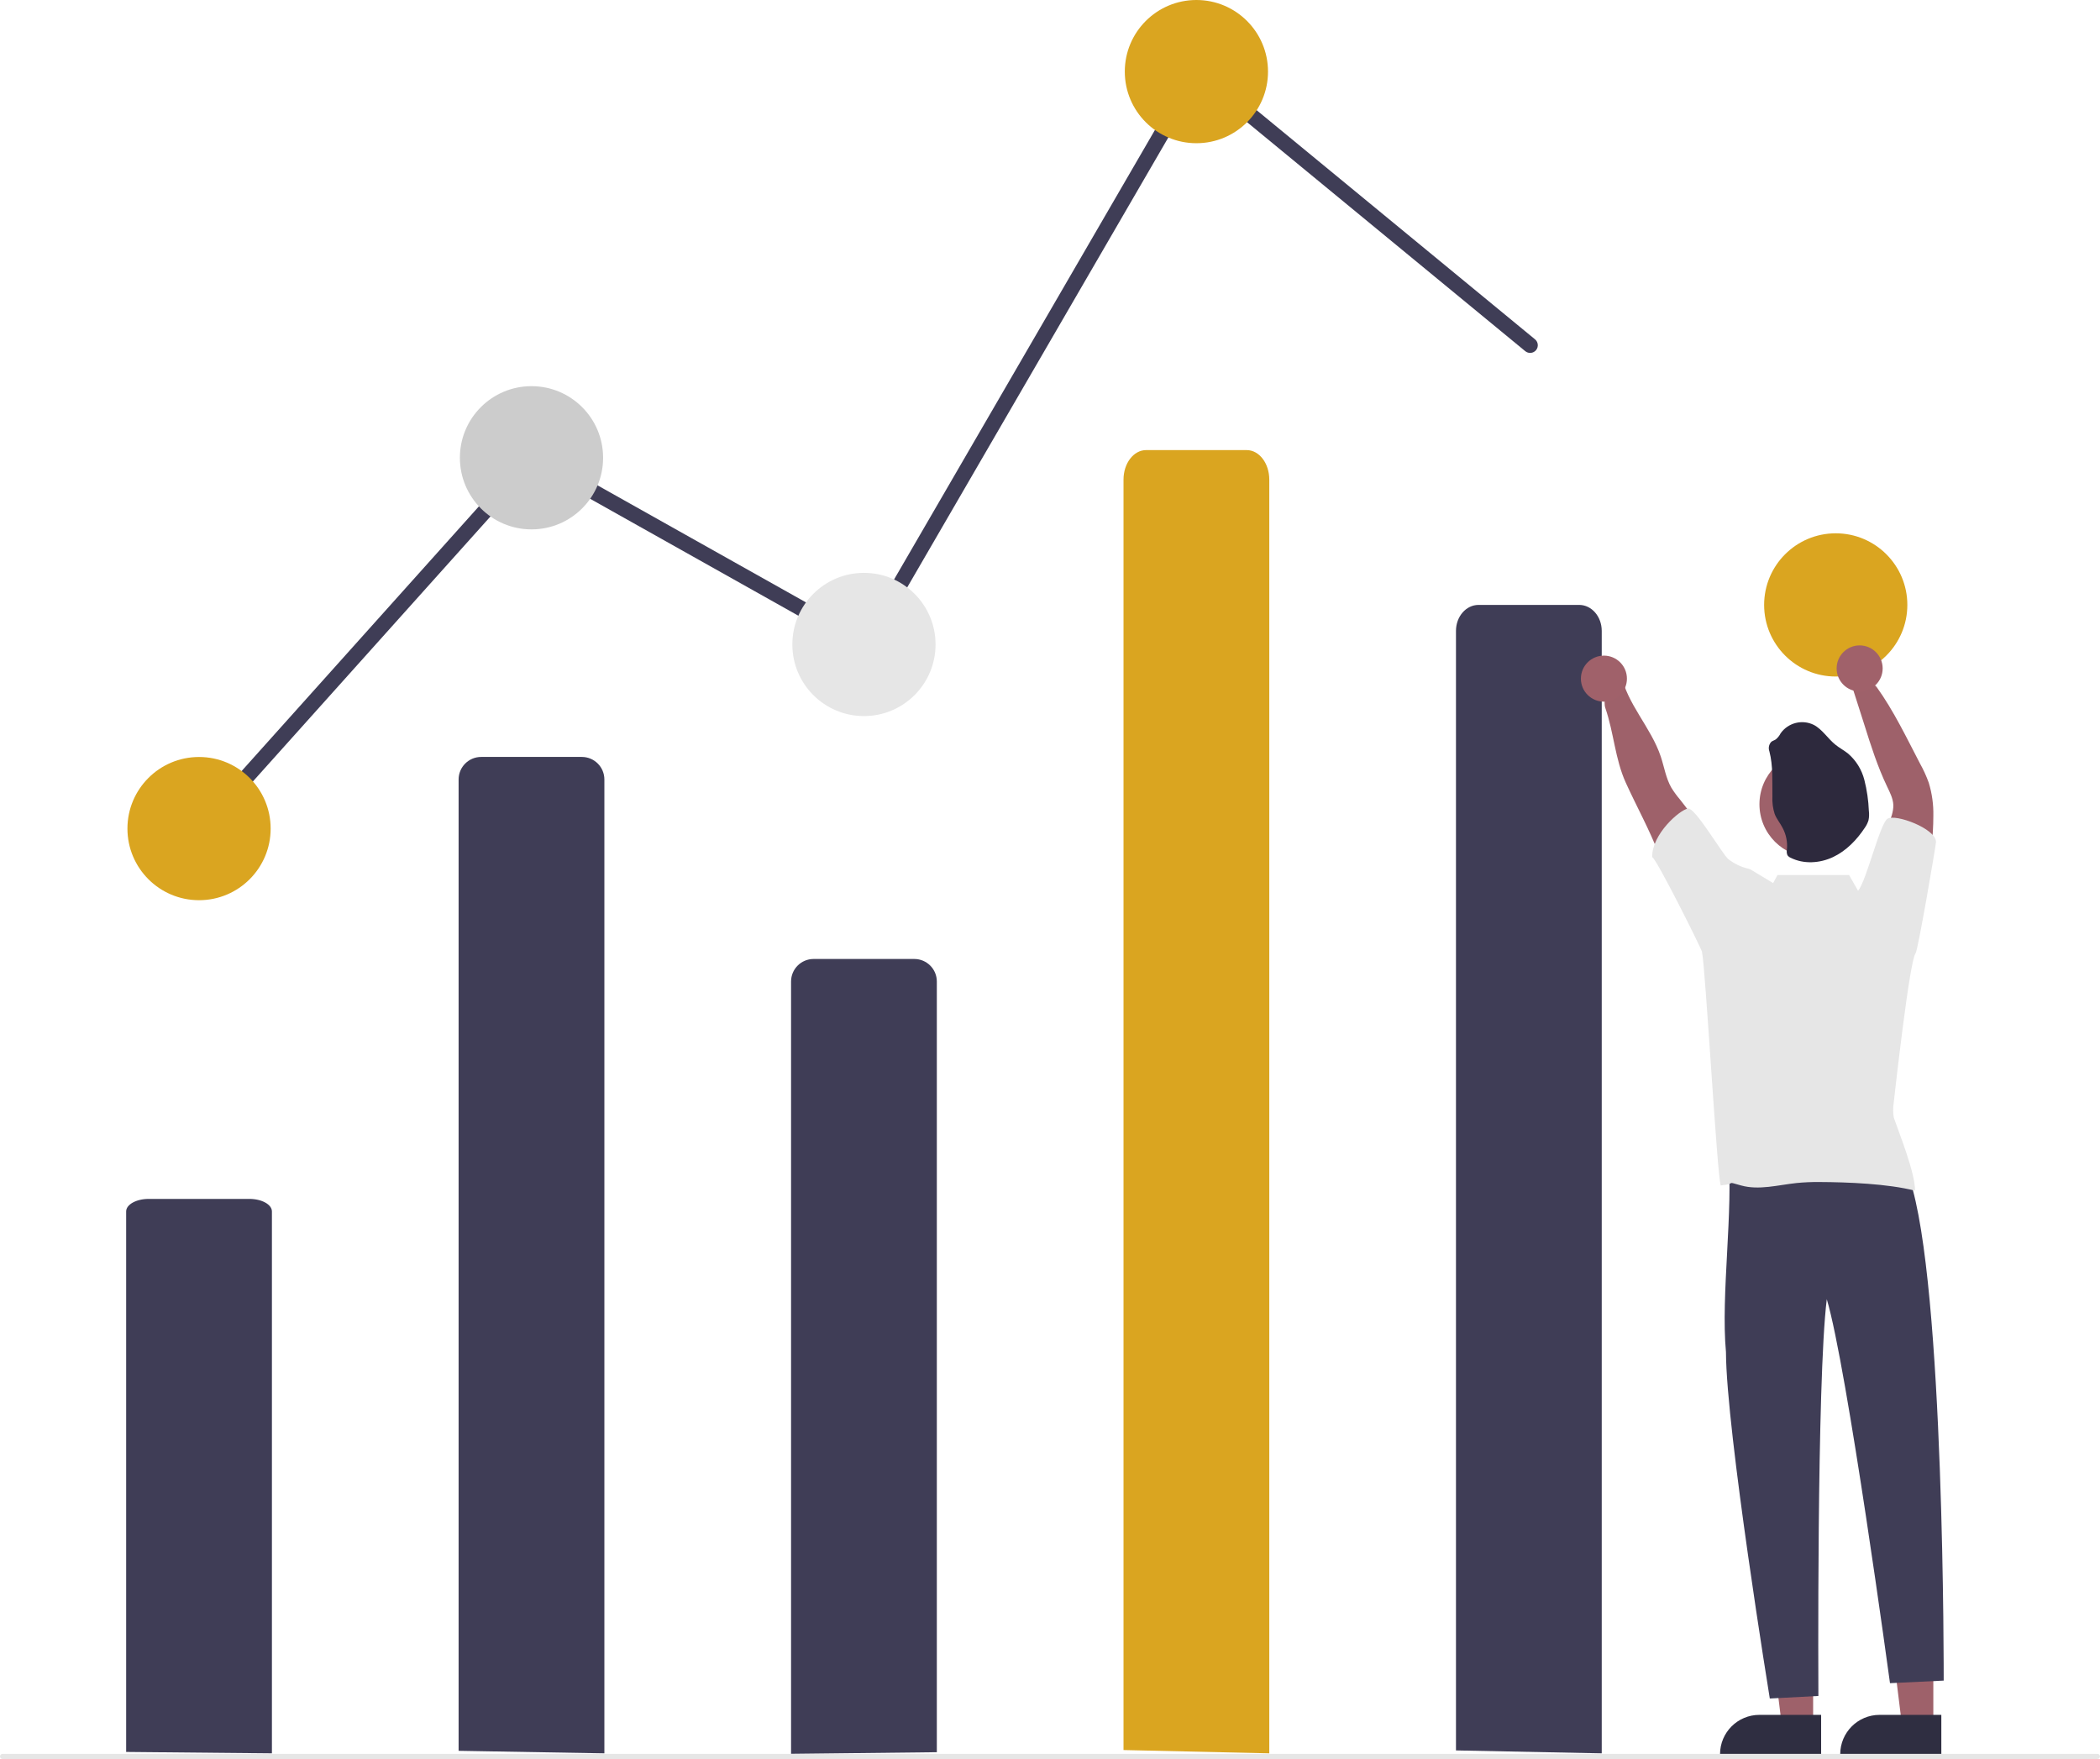
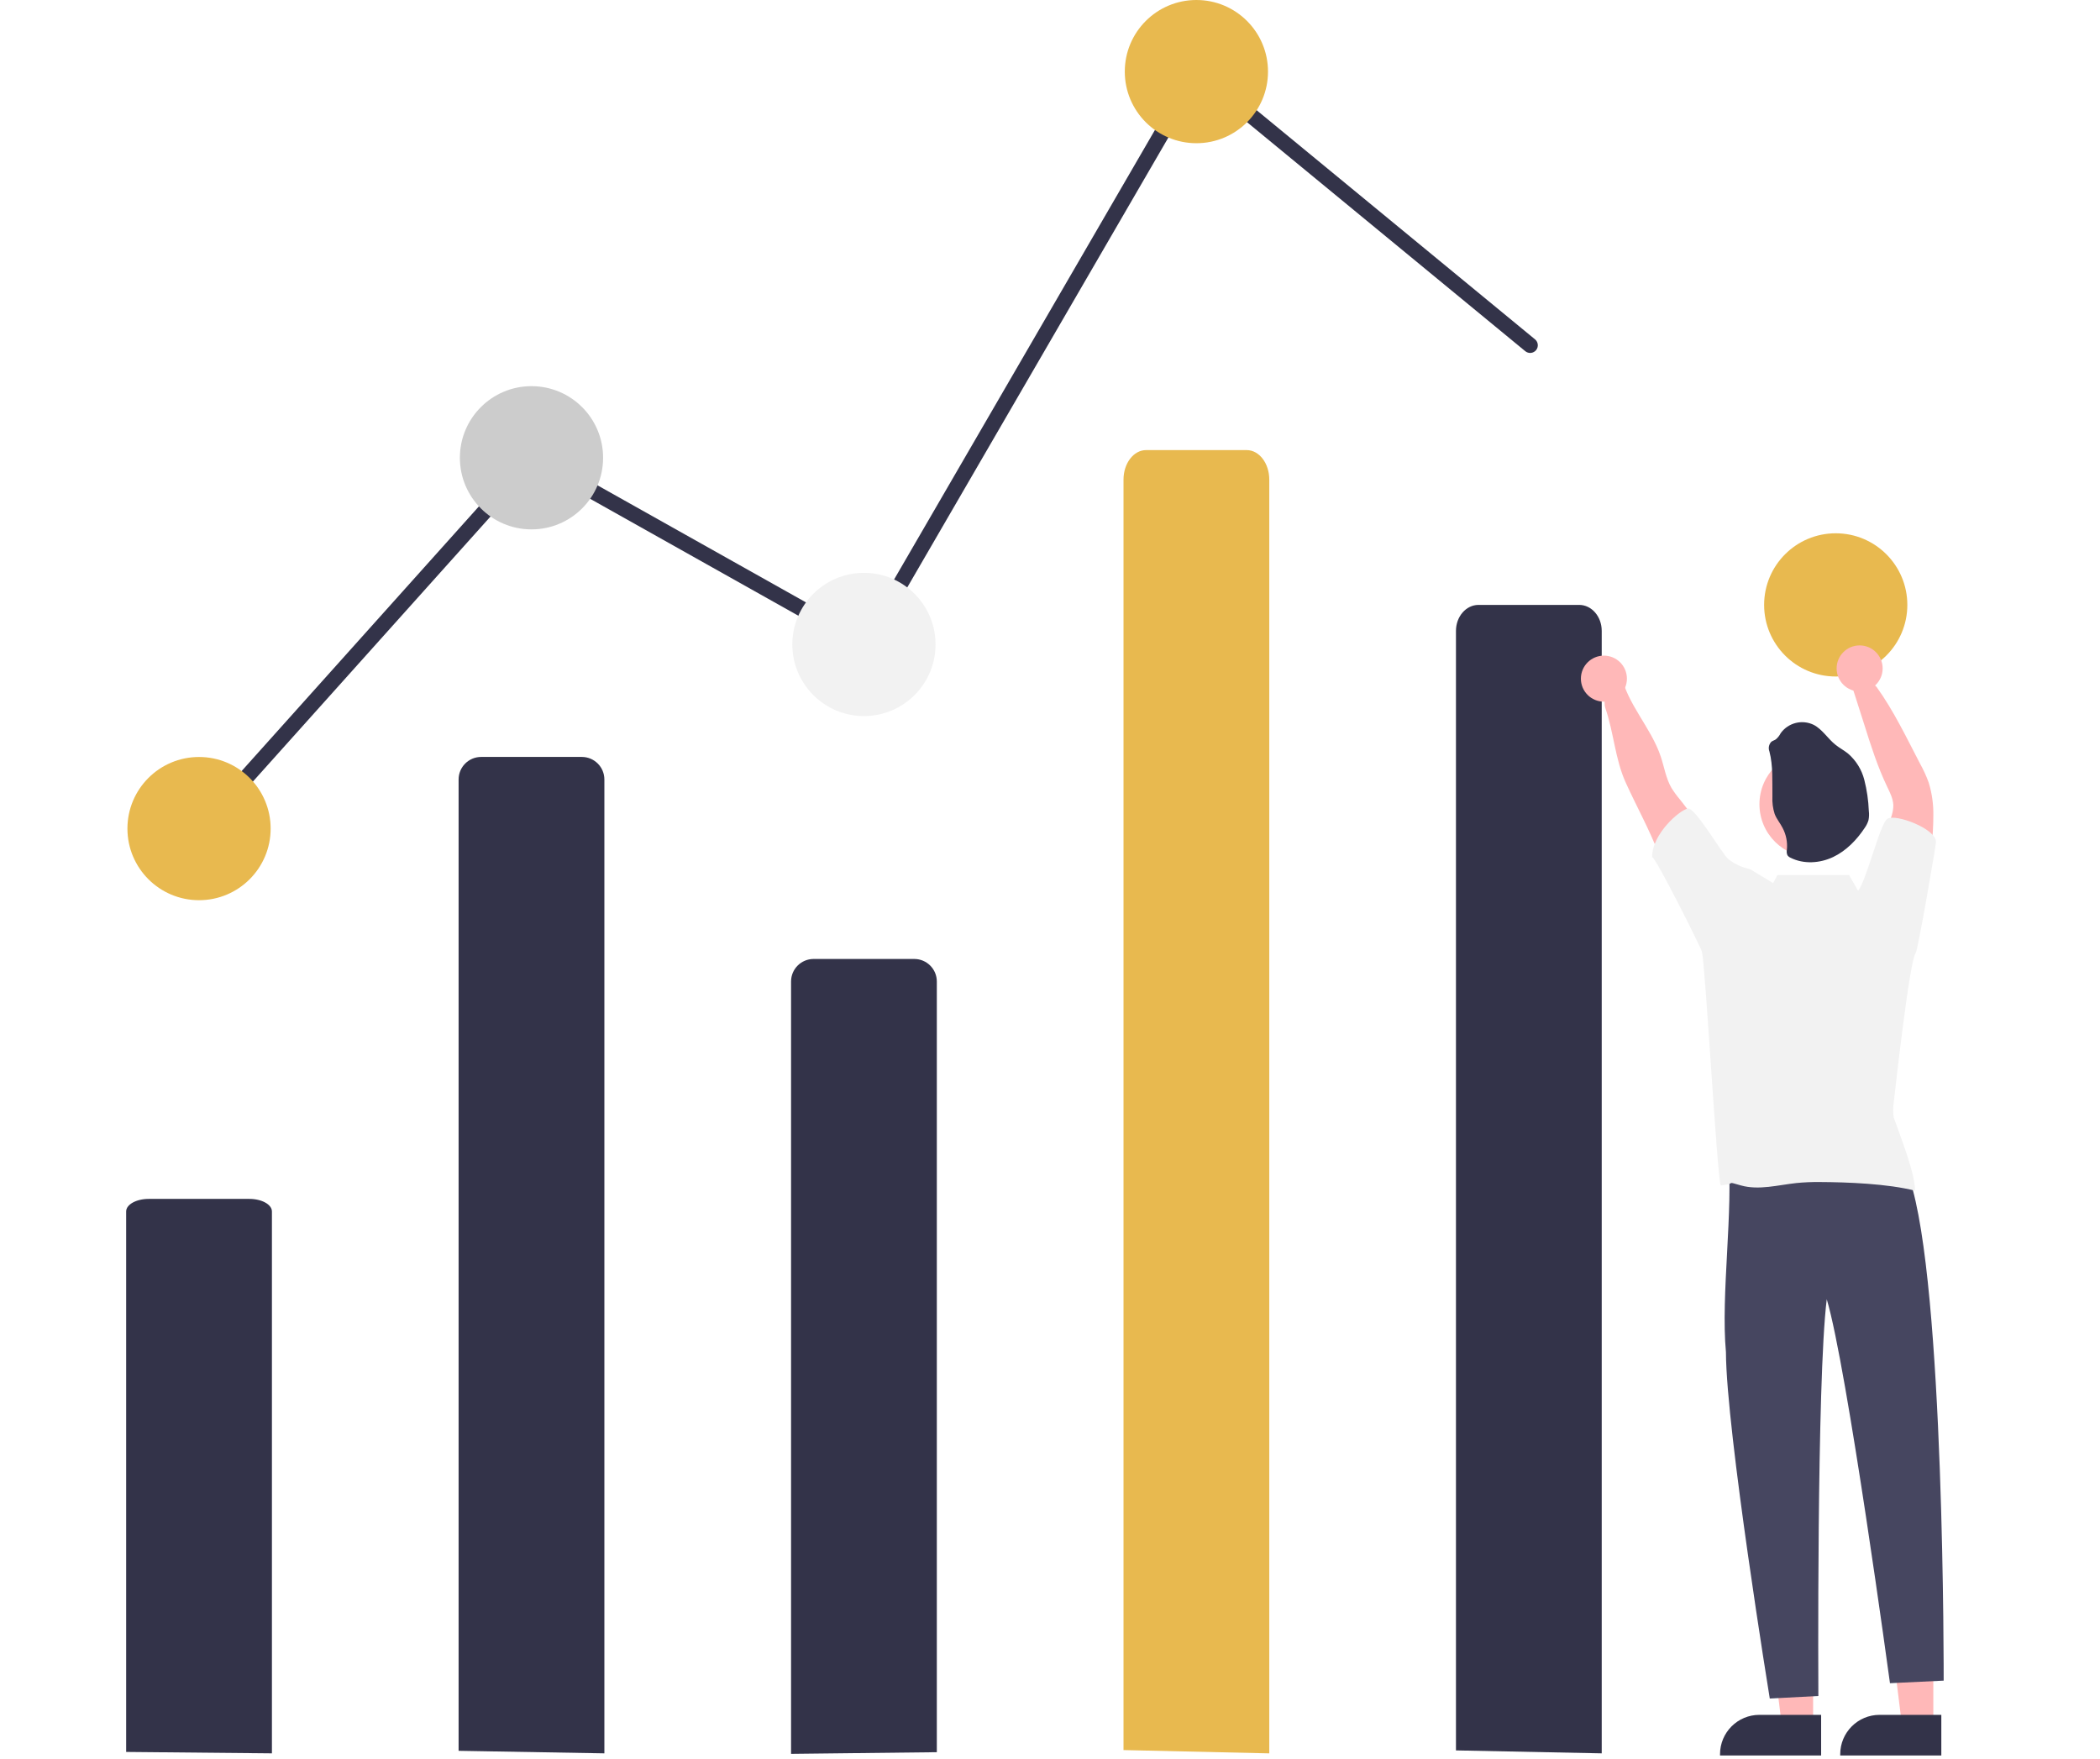
- <svg xmlns="http://www.w3.org/2000/svg" width="821.168" height="687.802" viewBox="0 0 821.168 687.802" role="img" artist="Katerina Limpitsouni" source="https://undraw.co/">
-   <polygon points="755.994 674.556 743.734 674.555 737.902 627.268 755.996 627.268 755.994 674.556" fill="#9e616a" />
-   <path d="M948.537,792.539l-39.531-.001v-.5a15.387,15.387,0,0,1,15.386-15.386h.001l24.144.001Z" transform="translate(-189.416 -106.099)" fill="#2f2e41" />
-   <polygon points="708.994 674.556 696.734 674.555 690.902 627.268 708.996 627.268 708.994 674.556" fill="#9e616a" />
-   <path d="M901.537,792.539l-39.531-.001v-.5a15.387,15.387,0,0,1,15.386-15.386h.001l24.144.001Z" transform="translate(-189.416 -106.099)" fill="#2f2e41" />
-   <path id="ae5c11dc-7e77-468a-a39f-cc8da6ee1565-610" data-name="Path 1495" d="M368.748,790.71V410.9a8.82,8.82,0,0,1,8.82-8.82h39.36a8.82,8.82,0,0,1,8.82,8.82h0V791.7Z" transform="translate(-189.416 -106.099)" fill="#3f3d56" />
-   <path id="bc696f83-47b6-45c9-967f-bb64f1f3bee5-611" data-name="Path 1496" d="M498.748,791.9v-302a8.82,8.82,0,0,1,8.82-8.82h39.36a8.82,8.82,0,0,1,8.82,8.82h0V791.25Z" transform="translate(-189.416 -106.099)" fill="#3f3d56" />
-   <path d="M267.747,433.099a3,3,0,0,1-2.233-5.002l131.605-146.791L526.638,354.035,656.927,129.537,789.655,238.782a3,3,0,1,1-3.813,4.633L658.569,138.66,528.858,362.163,398.376,288.892,269.982,432.101A2.991,2.991,0,0,1,267.747,433.099Z" transform="translate(-189.416 -106.099)" fill="#3f3d56" />
-   <circle id="a1f8771a-4bf9-4603-9747-6ae739e4ad47" data-name="Ellipse 300" cx="77.832" cy="324" r="28" fill="#daa520" />
-   <circle id="ffdbdf53-78c2-412f-9ede-372406e5d245" data-name="Ellipse 301" cx="207.832" cy="179" r="28" fill="#ccc" />
-   <circle id="b7cff929-f00d-4f86-944c-e500b6ceb6ad" data-name="Ellipse 302" cx="337.832" cy="252" r="28" fill="#e6e6e6" />
-   <circle id="eabc0b76-6faa-4fa0-934c-daff28b491dd" data-name="Ellipse 303" cx="467.832" cy="28" r="28" fill="#daa520" />
-   <circle id="a7ca0488-8ee6-49e2-b245-2872b84c042e" data-name="Ellipse 304" cx="717.832" cy="236.535" r="28" fill="#daa520" />
-   <path id="b579ef19-595a-43de-9b6d-0ead8268ca48-612" data-name="Path 1507" d="M897.348,560.755c10.48,1.262,37.279-8.298,38.731,6.246,13.794,40.605,13.384,196.256,13.384,196.256l-21,1S911.683,640.583,903.748,614.125c-3.982,32.159-3.284,155.133-3.284,155.133l-19,1s-17.043-104.717-17.14-135.453c-2.071-22.514,3.009-55.876.835-77.64a83.218,83.218,0,0,0,32.19,3.59Z" transform="translate(-189.416 -106.099)" fill="#3f3d56" />
-   <path id="b3465432-03e0-48eb-8016-b04aa244e72c-613" data-name="Path 1513" d="M758.748,790.554V352.8c0-5.614,3.949-10.166,8.82-10.166h39.36c4.871,0,8.82,4.551,8.82,10.166V791.7Z" transform="translate(-189.416 -106.099)" fill="#3f3d56" />
-   <path id="ac7870c5-efcc-4c4b-b17f-07e0bff4d096-614" data-name="Path 1508" d="M861.698,442.955a130.657,130.657,0,0,0-15.31-24.17,38.322,38.322,0,0,1-3.4-4.64c-2.15-3.73-2.79-8.11-4.15-12.19-3.8-11.44-13.28-20.63-15.59-32.46-.84-4.3-7.936,8.198-6.07,13.53,3.33,9.65,3.76,19.87,8,29.19s9.22,18.26,12.88,27.79c2.08,5.41,3.74,11,6.79,16s7.81,9.19,13.56,9.94a33.45,33.45,0,0,1,1.63-10.68C861.288,451.325,863.508,446.685,861.698,442.955Z" transform="translate(-189.416 -106.099)" fill="#9e616a" />
-   <path id="be4b35b3-6955-40b7-9549-45fdba6a2930-615" data-name="Path 1509" d="M924.608,449.435a55.259,55.259,0,0,1,3.25-20.78c.92-2.55,2-5.14,1.91-7.85-.13-2.52-1.33-4.83-2.42-7.11-3.76-7.85-6.4-16.17-9-24.47l-5-15.65c-1.63-1.195,7.89-1.61,9.92,1.2,6.64,9.22,11.67,19.81,16.93,29.88a50.577,50.577,0,0,1,3.42,7.49,41.186,41.186,0,0,1,1.8,12.94c0,8.19-1.08,16.35-2.2,24.47-.71,5.09-1.64,10.63-5.49,14C933.728,458.435,929.708,453.435,924.608,449.435Z" transform="translate(-189.416 -106.099)" fill="#9e616a" />
-   <circle id="a7d383a2-21d6-4551-be8a-8c82a5e576cb" data-name="Ellipse 307" cx="708.752" cy="314.484" r="20.75" fill="#9e616a" />
-   <path id="fb091cb1-8ad4-4d57-b74d-c940c723d6bf-616" data-name="Path 1512" d="M881.3,399.881a3.602,3.602,0,0,1,.76-3.723c.518-.408,1.206-.561,1.762-.95a7.602,7.602,0,0,0,1.9-2.403,10.315,10.315,0,0,1,12.909-3.277c3.429,1.795,5.5,5.389,8.549,7.808,1.548,1.254,3.344,2.184,4.902,3.438a20.146,20.146,0,0,1,6.355,10.278,58.31,58.31,0,0,1,1.762,12.125,10.905,10.905,0,0,1-.142,3.686,10.317,10.317,0,0,1-1.396,2.85c-3.135,4.749-7.266,9.062-12.444,11.513s-11.475,2.85-16.581.285a2.85,2.85,0,0,1-1.273-1.017,3.658,3.658,0,0,1-.199-2.194,15.018,15.018,0,0,0-1.653-8.406c-.95-1.9-2.375-3.534-3.135-5.5a19.16,19.16,0,0,1-.893-6.82C882.392,411.593,882.798,405.638,881.3,399.881Z" transform="translate(-189.416 -106.099)" fill="#2d293d" />
-   <path id="ef6ae9ea-be37-4bc6-b1be-067860dc7e9d-617" data-name="Path 1514" d="M238.747,791.149V579.808c0-2.71,3.949-4.908,8.82-4.908h39.36c4.871,0,8.82,2.2,8.82,4.908V791.7Z" transform="translate(-189.416 -106.099)" fill="#3f3d56" />
-   <path id="b4c810f7-8361-4f56-9780-d97c96bbbba4-618" data-name="Path 944" d="M1009.585,793.901H190.416a1,1,0,1,1,0-2h819.168a1,1,0,0,1,0,2Z" transform="translate(-189.416 -106.099)" fill="#e6e6e6" />
-   <path id="b32730d1-ac43-40b1-a176-73e18bf362e5-619" data-name="Path 1515" d="M628.747,790.405V293.635c0-6.371,3.949-11.536,8.82-11.536h39.36c4.871,0,8.82,5.165,8.82,11.536V791.7Z" transform="translate(-189.416 -106.099)" fill="#daa520" />
-   <circle cx="627.182" cy="265.366" r="9" fill="#a0616a" />
-   <circle cx="727.182" cy="261.366" r="9" fill="#a0616a" />
-   <path d="M938.468,478.875c.878-.804,8.038-42.674,7.996-43.617-.111-5.158-15.85-11.05-19-9-2.972,1.934-8.147,24.124-11.477,28.165l-3.523-6.165h-28l-1.697,3.152c-3.674-2.213-6.979-4.254-8.158-4.929a5.3,5.3,0,0,0-1.311-.645,20.311,20.311,0,0,1-8-3.76c-2.3-1.77-12.974-20.307-15.834-19.817-3.23.54-14.125,9.96-14,19,1.372-.029,19.214,35.648,19.464,36.977,1.37,5.62,5.894,87.58,7.354,91.4,6.726-.65,1.416-1.81,7.926,0,7.01,1.95,14.41-.16,21.64-.94a83.114,83.114,0,0,1,9.06-.4c11,.05,26.7.66,37.35,3.39.06-6.98-6.07-22.08-8.34-28.67a19.248,19.248,0,0,1,.03-5.94C930.238,534.665,936.094,481.54,938.468,478.875Z" transform="translate(-189.416 -106.099)" fill="#e6e6e6" />
+ <svg xmlns="http://www.w3.org/2000/svg" id="Camada_1" version="1.1" viewBox="0 0 821.17 687.8">
+   <defs>
+     <style>
+       .st0 {
+         fill: #ccc;
+       }
+ 
+       .st1 {
+         fill: #e8b94f;
+       }
+ 
+       .st2 {
+         fill: #ffb8b8;
+       }
+ 
+       .st3 {
+         fill: #f2f2f2;
+       }
+ 
+       .st4 {
+         fill: #464660;
+       }
+ 
+       .st5 {
+         fill: #333349;
+       }
+     </style>
+   </defs>
+   <polygon class="st2" points="755.99 674.56 743.73 674.55 737.9 627.27 756 627.27 755.99 674.56" />
+   <path class="st5" d="M759.12,686.44h-39.53v-.5c0-8.5,6.89-15.39,15.39-15.39h24.14s0,15.89,0,15.89Z" />
+   <polygon class="st2" points="708.99 674.56 696.73 674.55 690.9 627.27 709 627.27 708.99 674.56" />
+   <path class="st5" d="M712.12,686.44h-39.53v-.5c0-8.5,6.89-15.39,15.39-15.39h24.14s0,15.89,0,15.89Z" />
+   <path id="ae5c11dc-7e77-468a-a39f-cc8da6ee1565-610" class="st5" d="M179.33,684.61v-379.81c0-4.87,3.95-8.82,8.82-8.82h39.36c4.87,0,8.82,3.95,8.82,8.82h0v380.8l-57-.99Z" />
+   <path id="bc696f83-47b6-45c9-967f-bb64f1f3bee5-611" class="st5" d="M309.33,685.8v-302c0-4.87,3.95-8.82,8.82-8.82h39.36c4.87,0,8.82,3.95,8.82,8.82h0v301.35l-57,.65Z" />
+   <path class="st5" d="M78.33,327c-1.66,0-3-1.34-3-3,0-.74.27-1.45.77-2l131.61-146.79,129.52,72.73L467.51,23.44l132.73,109.25c1.28,1.05,1.47,2.94.42,4.22s-2.94,1.47-4.22.42c0,0,0,0,0,0l-127.27-104.75-129.71,223.5-130.48-73.27-128.39,143.21c-.57.64-1.38,1-2.23,1Z" />
+   <circle id="a1f8771a-4bf9-4603-9747-6ae739e4ad47" class="st1" cx="77.83" cy="324" r="28" />
+   <circle id="ffdbdf53-78c2-412f-9ede-372406e5d245" class="st0" cx="207.83" cy="179" r="28" />
+   <circle id="b7cff929-f00d-4f86-944c-e500b6ceb6ad" class="st3" cx="337.83" cy="252" r="28" />
+   <circle id="eabc0b76-6faa-4fa0-934c-daff28b491dd" class="st1" cx="467.83" cy="28" r="28" />
+   <circle id="a7ca0488-8ee6-49e2-b245-2872b84c042e" class="st1" cx="717.83" cy="236.53" r="28" />
+   <path id="b579ef19-595a-43de-9b6d-0ead8268ca48-612" class="st4" d="M707.93,454.66c10.48,1.26,37.28-8.3,38.73,6.25,13.79,40.6,13.38,196.26,13.38,196.26l-21,1s-16.78-123.67-24.72-150.13c-3.98,32.16-3.28,155.13-3.28,155.13l-19,1s-17.04-104.72-17.14-135.45c-2.07-22.51,3.01-55.88.83-77.64,10.39,3.29,21.33,4.51,32.19,3.59h0Z" />
+   <path id="b3465432-03e0-48eb-8016-b04aa244e72c-613" class="st5" d="M569.33,684.46V246.7c0-5.61,3.95-10.17,8.82-10.17h39.36c4.87,0,8.82,4.55,8.82,10.17v438.9l-57-1.15Z" />
+   <path id="ac7870c5-efcc-4c4b-b17f-07e0bff4d096-614" class="st2" d="M672.28,336.86c-4.2-8.59-9.34-16.7-15.31-24.17-1.25-1.46-2.38-3.01-3.4-4.64-2.15-3.73-2.79-8.11-4.15-12.19-3.8-11.44-13.28-20.63-15.59-32.46-.84-4.3-7.94,8.2-6.07,13.53,3.33,9.65,3.76,19.87,8,29.19s9.22,18.26,12.88,27.79c2.08,5.41,3.74,11,6.79,16s7.81,9.19,13.56,9.94c-.04-3.62.51-7.23,1.63-10.68,1.25-3.94,3.47-8.58,1.66-12.31Z" />
+   <path id="be4b35b3-6955-40b7-9549-45fdba6a2930-615" class="st2" d="M735.19,343.34c-.26-7.07.85-14.13,3.25-20.78.92-2.55,2-5.14,1.91-7.85-.13-2.52-1.33-4.83-2.42-7.11-3.76-7.85-6.4-16.17-9-24.47l-5-15.65c-1.63-1.2,7.89-1.61,9.92,1.2,6.64,9.22,11.67,19.81,16.93,29.88,1.34,2.4,2.49,4.9,3.42,7.49,1.28,4.19,1.89,8.56,1.8,12.94,0,8.19-1.08,16.35-2.2,24.47-.71,5.09-1.64,10.63-5.49,14-4-5.12-8.02-10.12-13.12-14.12Z" />
+   <circle id="a7d383a2-21d6-4551-be8a-8c82a5e576cb" class="st2" cx="708.75" cy="314.48" r="20.75" />
+   <path id="fb091cb1-8ad4-4d57-b74d-c940c723d6bf-616" class="st5" d="M691.88,293.78c-.48-1.28-.18-2.73.76-3.72.52-.41,1.21-.56,1.76-.95.79-.66,1.44-1.48,1.9-2.4,2.93-4.1,8.38-5.48,12.91-3.28,3.43,1.79,5.5,5.39,8.55,7.81,1.55,1.25,3.34,2.18,4.9,3.44,3.12,2.7,5.34,6.28,6.35,10.28,1.01,3.97,1.6,8.03,1.76,12.12.16,1.23.11,2.47-.14,3.69-.32,1.02-.79,1.98-1.4,2.85-3.13,4.75-7.27,9.06-12.44,11.51s-11.47,2.85-16.58.29c-.51-.21-.96-.56-1.27-1.02-.29-.69-.36-1.46-.2-2.19.28-2.9-.3-5.82-1.65-8.41-.95-1.9-2.38-3.53-3.13-5.5-.71-2.2-1.01-4.51-.89-6.82-.09-5.98.32-11.94-1.18-17.69Z" />
+   <path id="ef6ae9ea-be37-4bc6-b1be-067860dc7e9d-617" class="st5" d="M49.33,685.05v-211.34c0-2.71,3.95-4.91,8.82-4.91h39.36c4.87,0,8.82,2.2,8.82,4.91v211.89l-57-.55Z" />
+   <path id="b32730d1-ac43-40b1-a176-73e18bf362e5-619" class="st1" d="M439.33,684.31V187.54c0-6.37,3.95-11.54,8.82-11.54h39.36c4.87,0,8.82,5.17,8.82,11.54v498.07l-57-1.29Z" />
+   <circle class="st2" cx="627.18" cy="265.37" r="9" />
+   <circle class="st2" cx="727.18" cy="261.37" r="9" />
+   <path class="st3" d="M749.05,372.78c.88-.8,8.04-42.67,8-43.62-.11-5.16-15.85-11.05-19-9-2.97,1.93-8.15,24.12-11.48,28.17l-3.52-6.17h-28l-1.7,3.15c-3.67-2.21-6.98-4.25-8.16-4.93-.41-.27-.85-.49-1.31-.64-2.91-.65-5.64-1.93-8-3.76-2.3-1.77-12.97-20.31-15.83-19.82-3.23.54-14.12,9.96-14,19,1.37-.03,19.21,35.65,19.46,36.98,1.37,5.62,5.89,87.58,7.35,91.4,6.73-.65,1.42-1.81,7.93,0,7.01,1.95,14.41-.16,21.64-.94,3.01-.3,6.03-.43,9.06-.4,11,.05,26.7.66,37.35,3.39.06-6.98-6.07-22.08-8.34-28.67-.3-1.97-.29-3.97.03-5.94.29-2.41,6.15-55.54,8.52-58.2Z" />
</svg>
